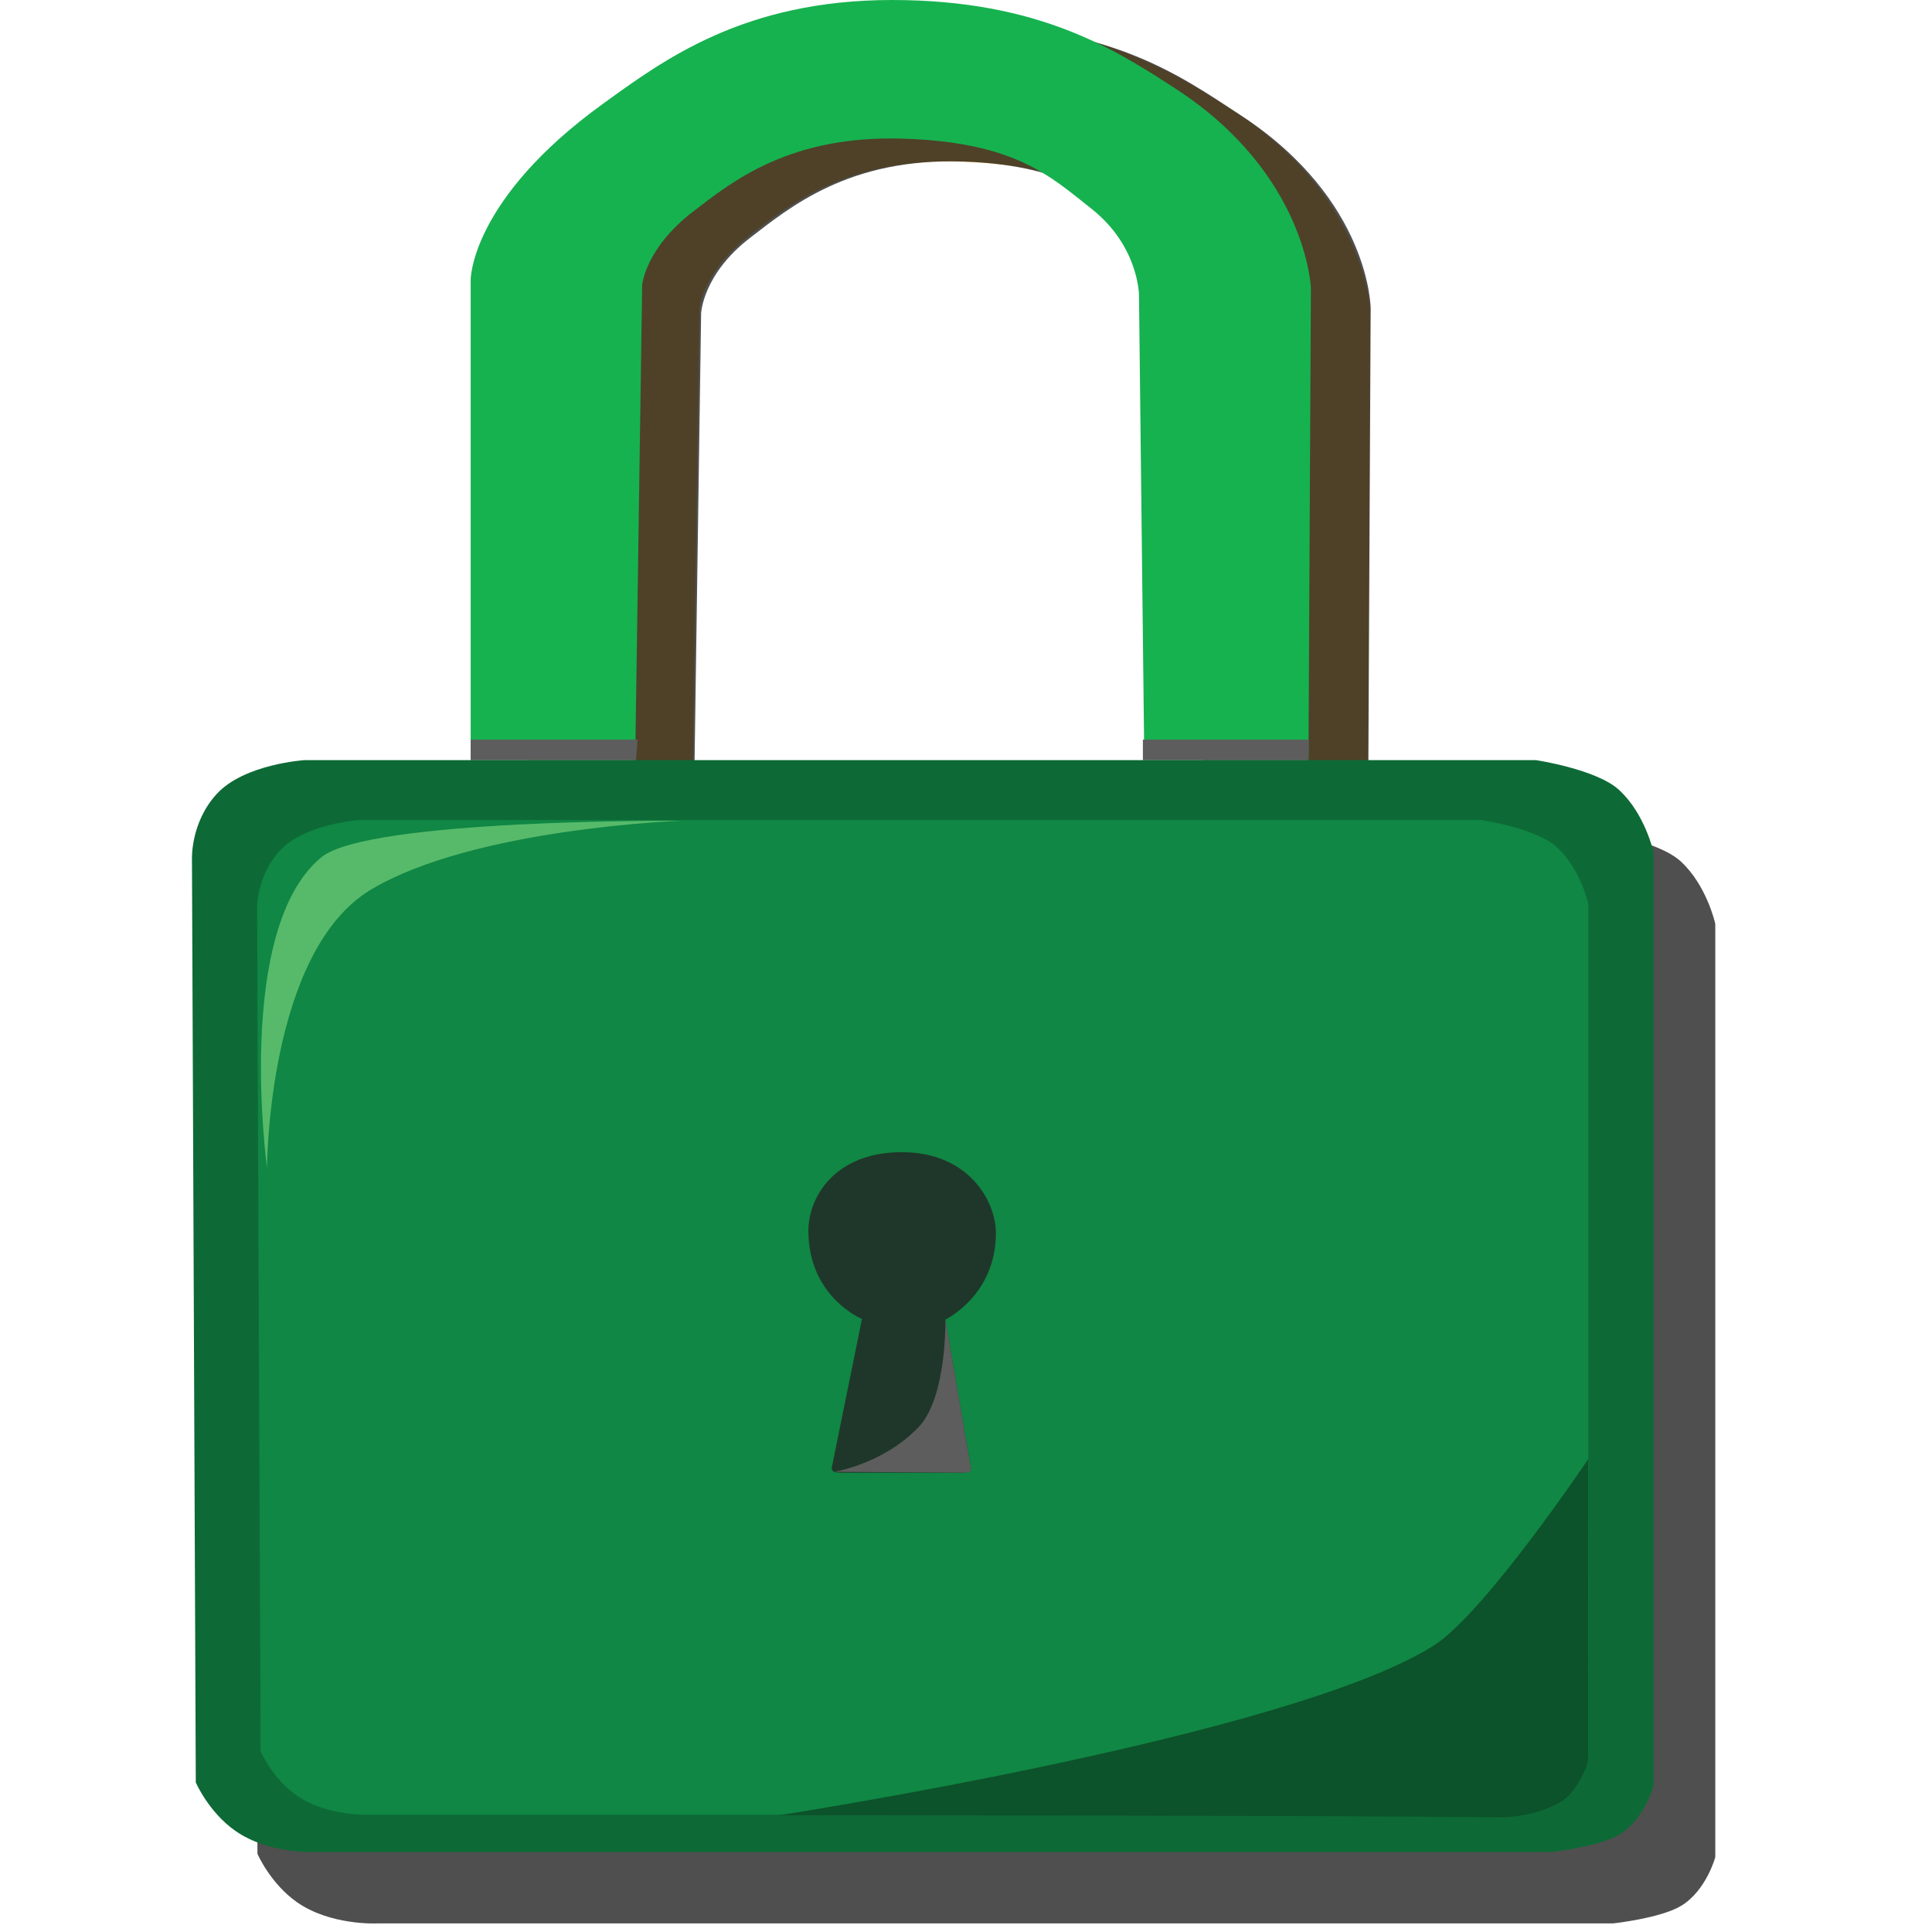
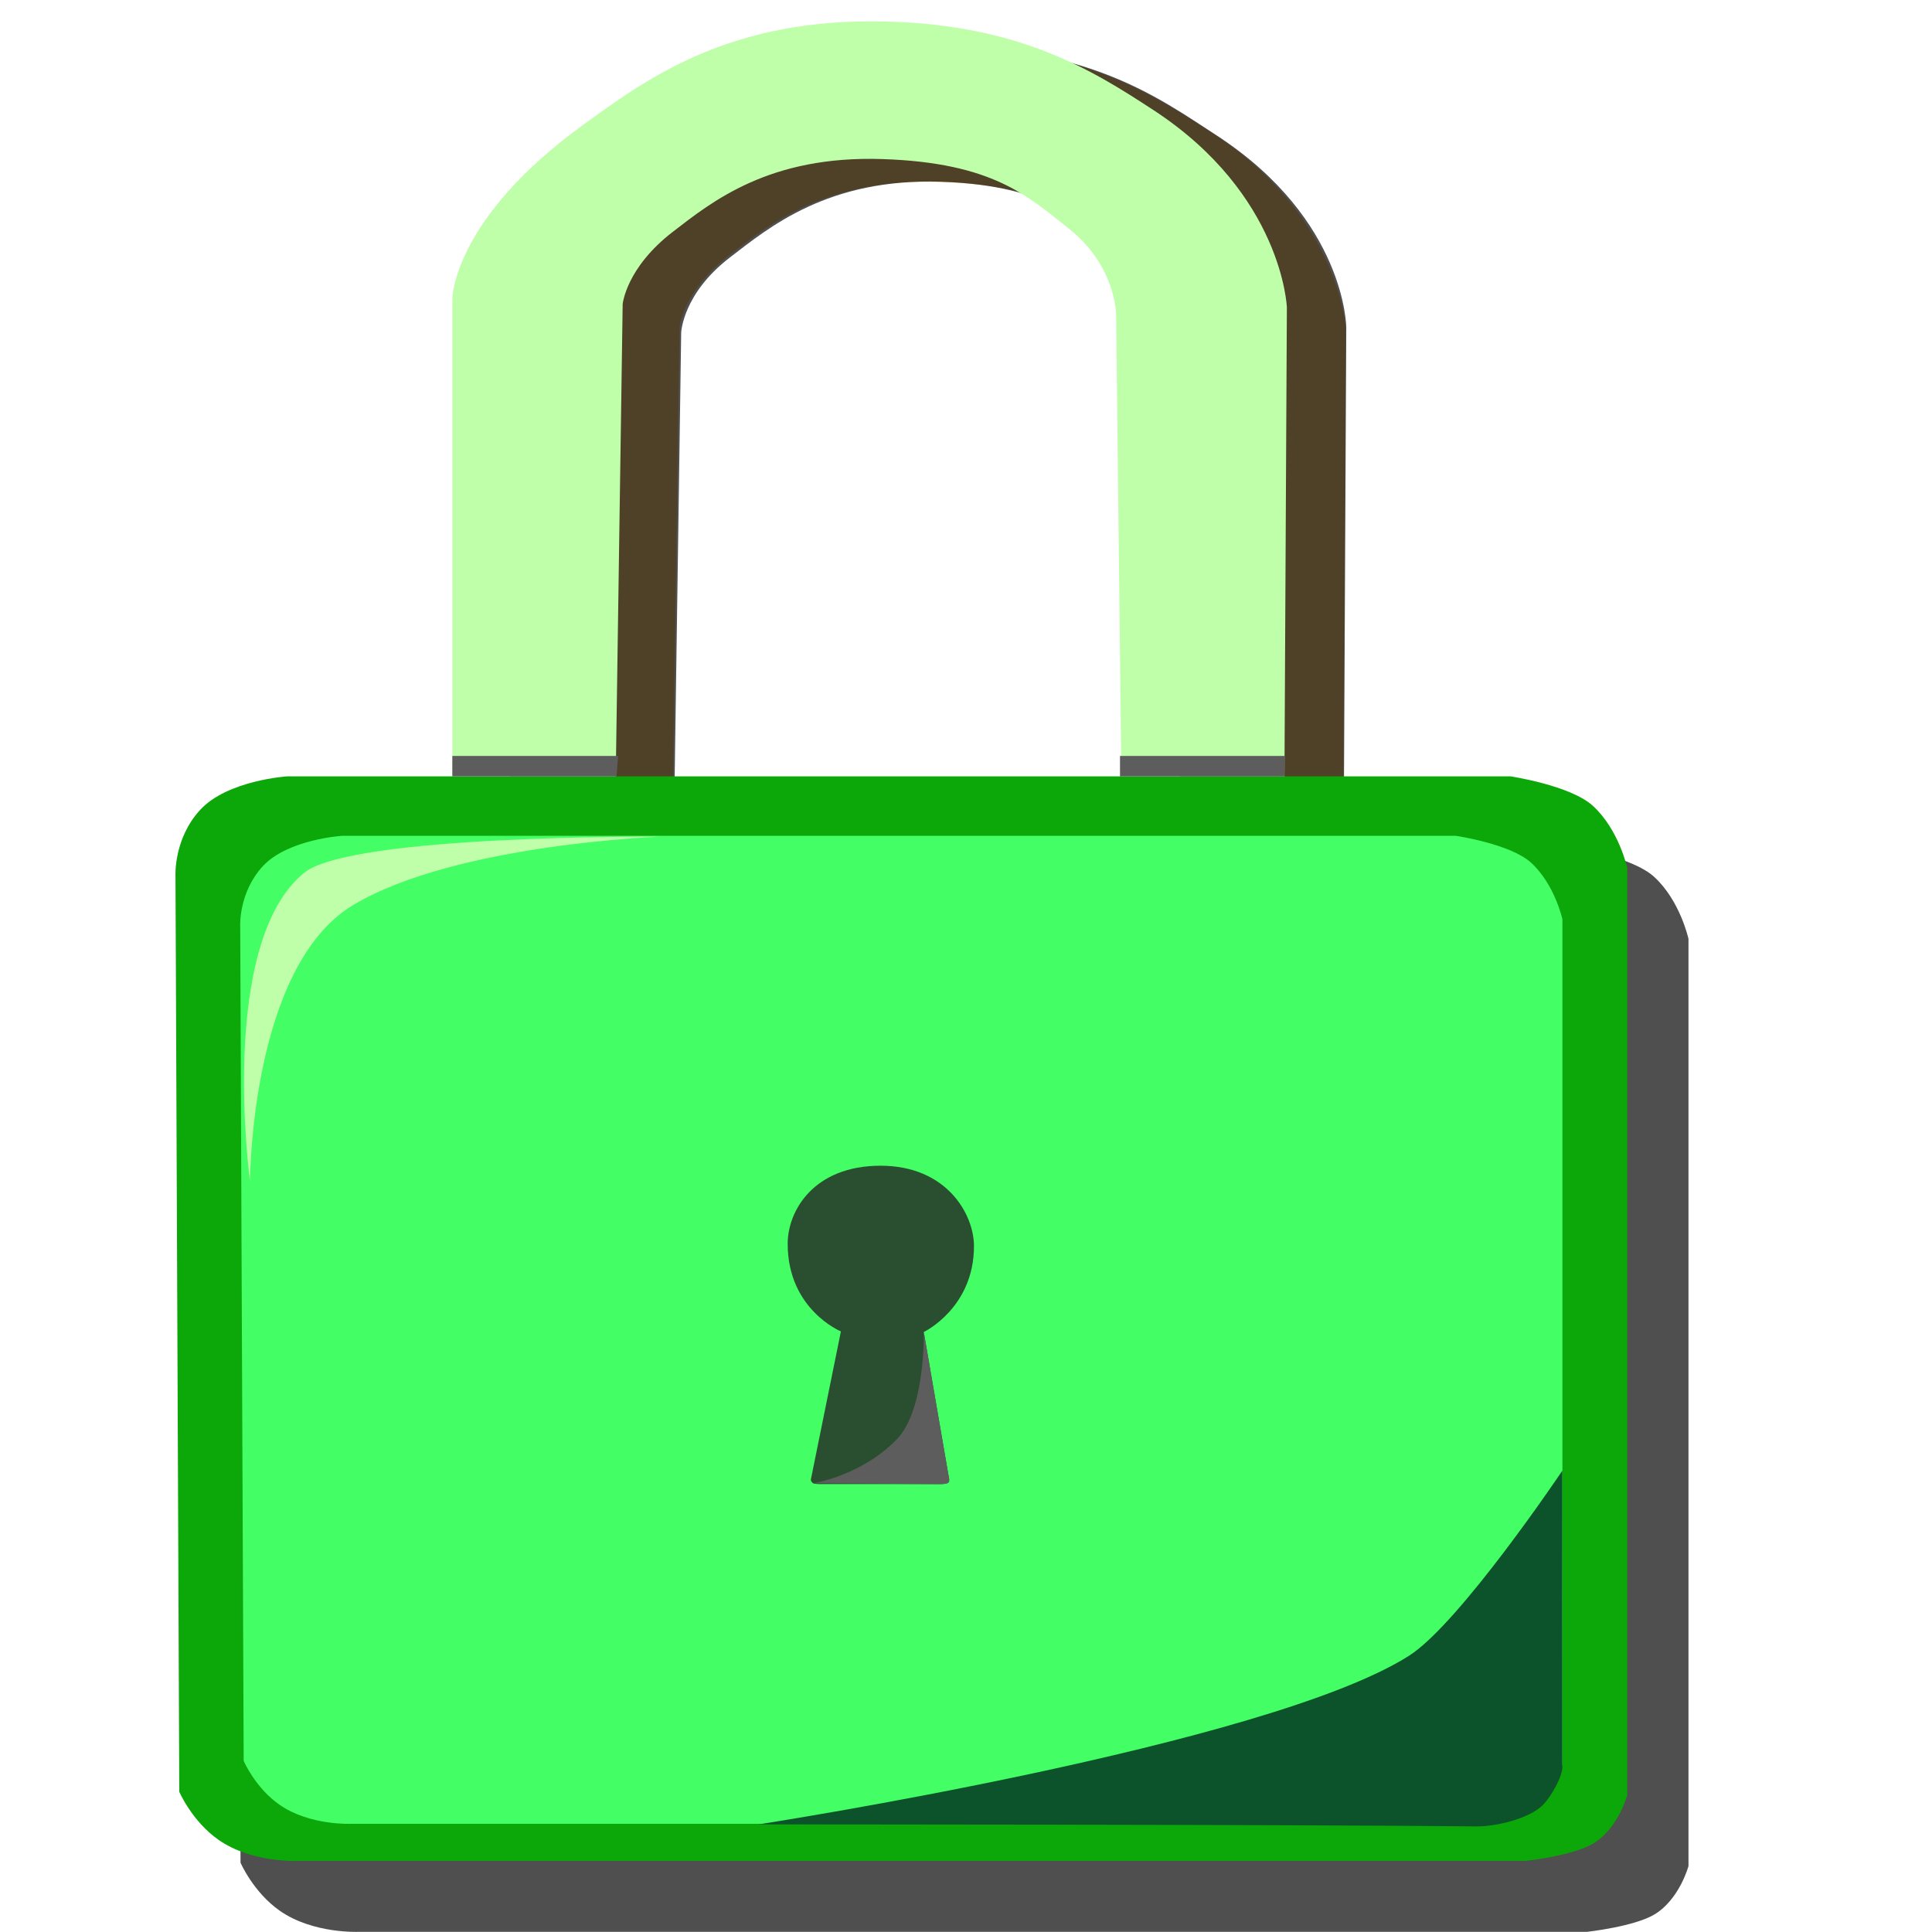
- <svg xmlns="http://www.w3.org/2000/svg" version="1.1" id="Layer_1" x="0px" y="0px" width="50px" height="50px" viewBox="0 0 50 50" enable-background="new 0 0 50 50" xml:space="preserve">
-   <path fill="#FAB73E" d="M13.65,20.266V7.826c0,0,0-2.074,3.436-4.549c1.567-1.128,3.647-2.685,7.507-2.685  c3.803,0,5.806,1.288,7.381,2.311c3.379,2.2,3.488,5.141,3.488,5.141l-0.063,12.22h-4.262L30.998,8.237c0,0,0-1.267-1.229-2.238  c-1.078-0.849-1.982-1.72-4.877-1.816c-2.962-0.101-4.451,1.105-5.474,1.892c-1.229,0.944-1.315,1.89-1.315,1.89l-0.18,12.302H13.65  z" />
-   <path opacity="0.8" fill="#232323" enable-background="new    " d="M13.698,20.414V7.975c0,0,0-2.074,3.429-4.549  c1.565-1.128,3.643-2.903,7.496-2.834c4.166,0.076,5.904,1.359,7.475,2.383c3.373,2.2,3.375,5.009,3.375,5.009l-0.063,12.429h-4.256  L31.019,8.384c0,0,0-1.267-1.227-2.238c-1.076-0.849-1.98-1.869-4.868-1.965c-2.955-0.101-4.493,1.191-5.514,1.976  c-1.227,0.944-1.265,1.953-1.265,1.953l-0.18,12.306H13.698z" />
-   <path opacity="0.8" fill="#232323" enable-background="new    " d="M7.211,22.392c0.711-0.77,2.265-0.87,2.265-0.87h3.57h28.301  c0,0,1.563,0.233,2.15,0.77c0.677,0.621,0.894,1.615,0.894,1.615v24.158c0,0-0.231,0.858-0.877,1.254  c-0.524,0.323-1.768,0.459-1.768,0.459H9.738c0,0-1.187,0.055-2.049-0.547c-0.694-0.485-1.026-1.254-1.026-1.254L6.565,24.106  C6.565,24.106,6.514,23.145,7.211,22.392z" />
-   <path fill="#0D6A36" d="M5.614,20.542c0.711-0.77,2.265-0.87,2.265-0.87h3.57H39.75c0,0,1.563,0.233,2.15,0.77  c0.677,0.621,0.894,1.615,0.894,1.615v24.161c0,0-0.231,0.858-0.877,1.254c-0.524,0.323-1.768,0.459-1.768,0.459H8.142  c0,0-1.187,0.055-2.049-0.547c-0.694-0.485-1.026-1.254-1.026-1.254L4.968,22.258C4.968,22.258,4.918,21.295,5.614,20.542z" />
-   <path fill="#16B24F" d="M12.181,19.674V7.234c0,0,0-2.074,3.425-4.549C17.169,1.556,19.244,0,23.09,0  c3.792,0,5.787,1.288,7.358,2.311c3.369,2.2,3.478,5.141,3.478,5.141l-0.063,12.22h-4.249L29.477,7.643c0,0,0-1.267-1.227-2.238  c-1.074-0.849-1.976-1.72-4.86-1.816c-2.953-0.099-4.44,1.107-5.46,1.892c-1.227,0.944-1.311,1.89-1.311,1.89l-0.18,12.304H12.181z" />
-   <path fill="#108744" d="M7.242,22.015c0.648-0.703,2.062-0.793,2.062-0.793h3.253h25.778c0,0,1.424,0.212,1.957,0.703  c0.617,0.566,0.814,1.472,0.814,1.472v22.004c0,0-0.212,0.78-0.797,1.143c-0.478,0.294-1.611,0.419-1.611,0.419H9.545  c0,0-1.082,0.05-1.867-0.497c-0.633-0.44-0.933-1.143-0.933-1.143l-0.09-21.746C6.655,23.577,6.609,22.703,7.242,22.015z" />
-   <path opacity="0.8" fill="#232323" enable-background="new    " d="M21.524,37.991c0,0-0.008,0.05,0.057,0.099  c0.034,0.023,0.191,0.023,0.191,0.023h3.113c0,0,0.134,0,0.201-0.027c0.029-0.013,0.042-0.092,0.042-0.092l-0.663-3.843  c0,0,1.311-0.625,1.309-2.242c-0.002-0.831-0.711-2.091-2.435-2.091c-1.735,0-2.423,1.168-2.418,2.043  c0.004,1.707,1.386,2.274,1.386,2.274L21.524,37.991z" />
-   <polygon fill="#5D5D5D" points="12.181,19.674 12.181,19.141 16.5,19.141 16.46,19.674 " />
-   <polygon fill="#5D5D5D" points="29.578,19.674 29.578,19.141 33.878,19.141 33.859,19.674 " />
-   <path fill="#57BA6A" d="M6.911,30.226c0,0-0.852-6.194,1.409-8.042c1.223-0.998,9.292-0.942,9.292-0.942s-5.351,0.191-8.008,1.779  C6.917,24.626,6.911,30.226,6.911,30.226z" />
-   <path fill="#0C522A" d="M20.16,46.979c0,0,14.042,0.002,18.716,0.052c0.461,0.004,1.38-0.187,1.747-0.585  c0.182-0.199,0.482-0.698,0.48-0.967c-0.004-1.602,0-7.717,0-7.717s-2.672,3.981-3.994,4.822  C33.418,44.932,20.16,46.979,20.16,46.979z" />
-   <path fill="#5D5D5D" d="M21.582,38.09l3.352,0.023c0,0,0.124,0.002,0.178-0.042c0.04-0.031-0.004-0.193-0.004-0.193l-0.642-3.729  c0,0,0.044,2.024-0.701,2.794C22.834,37.903,21.582,38.09,21.582,38.09z" />
+ <svg xmlns="http://www.w3.org/2000/svg" version="1.1" id="Layer_3" x="0px" y="0px" width="24px" height="24px" viewBox="0 0 24 24" enable-background="new 0 0 24 24" xml:space="preserve">
+   <path fill="#FAB73E" d="M6.319,9.927V3.996c0,0,0-0.989,1.638-2.169c0.747-0.538,1.739-1.28,3.579-1.28  c1.813,0,2.768,0.614,3.519,1.102C16.666,2.698,16.718,4.1,16.718,4.1l-0.03,5.826h-2.032L14.59,4.192c0,0,0-0.604-0.586-1.067  c-0.514-0.405-0.945-0.82-2.325-0.866c-1.412-0.048-2.122,0.527-2.61,0.902c-0.586,0.45-0.627,0.901-0.627,0.901L8.356,9.927H6.319z  " />
+   <path opacity="0.8" fill="#232323" enable-background="new    " d="M6.342,9.998V4.067c0,0,0-0.989,1.635-2.169  c0.746-0.538,1.737-1.384,3.574-1.351c1.986,0.036,2.815,0.648,3.564,1.136c1.608,1.049,1.609,2.388,1.609,2.388l-0.03,5.926h-2.029  L14.6,4.262c0,0,0-0.604-0.585-1.067c-0.513-0.405-0.944-0.891-2.321-0.937C10.285,2.21,9.552,2.826,9.065,3.2  C8.48,3.65,8.462,4.131,8.462,4.131L8.376,9.998H6.342z" />
+   <path opacity="0.8" fill="#232323" enable-background="new    " d="M3.249,10.941c0.339-0.367,1.08-0.415,1.08-0.415h1.702h13.493  c0,0,0.745,0.111,1.025,0.367c0.323,0.296,0.426,0.77,0.426,0.77v11.518c0,0-0.11,0.409-0.418,0.598  c-0.25,0.154-0.843,0.219-0.843,0.219H4.454c0,0-0.566,0.026-0.977-0.261c-0.331-0.231-0.489-0.598-0.489-0.598L2.941,11.758  C2.941,11.758,2.917,11.3,3.249,10.941z" />
+   <path fill="#0CA708" d="M2.488,10.059c0.339-0.367,1.08-0.415,1.08-0.415H5.27h13.493c0,0,0.745,0.111,1.025,0.367  c0.323,0.296,0.426,0.77,0.426,0.77V22.3c0,0-0.11,0.409-0.418,0.598c-0.25,0.154-0.843,0.219-0.843,0.219H3.693  c0,0-0.566,0.026-0.977-0.261c-0.331-0.231-0.489-0.598-0.489-0.598L2.18,10.877C2.18,10.877,2.156,10.418,2.488,10.059z" />
+   <path fill="#C0FFA9" d="M5.619,9.645V3.714c0,0,0-0.989,1.633-2.169c0.745-0.538,1.734-1.28,3.568-1.28  c1.808,0,2.759,0.614,3.508,1.102c1.606,1.049,1.658,2.451,1.658,2.451l-0.03,5.826H13.93l-0.065-5.735c0,0,0-0.604-0.585-1.067  c-0.512-0.405-0.942-0.82-2.317-0.866C9.555,1.929,8.846,2.504,8.36,2.878c-0.585,0.45-0.625,0.901-0.625,0.901L7.649,9.645H5.619z" />
+   <path fill="#44FE65" d="M3.264,10.761c0.309-0.335,0.983-0.378,0.983-0.378h1.551h12.29c0,0,0.679,0.101,0.933,0.335  c0.294,0.27,0.388,0.702,0.388,0.702v10.491c0,0-0.101,0.372-0.38,0.545c-0.228,0.14-0.768,0.2-0.768,0.2H4.362  c0,0-0.516,0.024-0.89-0.237c-0.302-0.21-0.445-0.545-0.445-0.545L2.984,11.506C2.984,11.506,2.962,11.089,3.264,10.761z" />
+   <path opacity="0.8" fill="#232323" enable-background="new    " d="M10.073,18.378c0,0-0.004,0.024,0.027,0.047  c0.016,0.011,0.091,0.011,0.091,0.011h1.484c0,0,0.064,0,0.096-0.013c0.014-0.006,0.02-0.044,0.02-0.044l-0.316-1.832  c0,0,0.625-0.298,0.624-1.069c-0.001-0.396-0.339-0.997-1.161-0.997c-0.827,0-1.155,0.557-1.153,0.974  c0.002,0.814,0.661,1.084,0.661,1.084L10.073,18.378z" />
+   <polygon fill="#5D5D5D" points="5.619,9.645 5.619,9.391 7.678,9.391 7.659,9.645 " />
+   <polygon fill="#5D5D5D" points="13.913,9.645 13.913,9.391 15.963,9.391 15.954,9.645 " />
+   <path fill="#C0FFA9" d="M3.106,14.676c0,0-0.406-2.953,0.672-3.834c0.583-0.476,4.43-0.449,4.43-0.449s-2.551,0.091-3.818,0.848  C3.109,12.006,3.106,14.676,3.106,14.676z" />
+   <path fill="#0C522A" d="M9.423,22.663c0,0,6.695,0.001,8.923,0.025c0.22,0.002,0.658-0.089,0.833-0.279  c0.087-0.095,0.23-0.333,0.229-0.461c-0.002-0.764,0-3.679,0-3.679s-1.274,1.898-1.904,2.299  C15.744,21.687,9.423,22.663,9.423,22.663z" />
+   <path fill="#5D5D5D" d="M10.101,18.425l1.598,0.011c0,0,0.059,0.001,0.085-0.02c0.019-0.015-0.002-0.092-0.002-0.092l-0.306-1.778  c0,0,0.021,0.965-0.334,1.332C10.698,18.336,10.101,18.425,10.101,18.425z" />
</svg>
